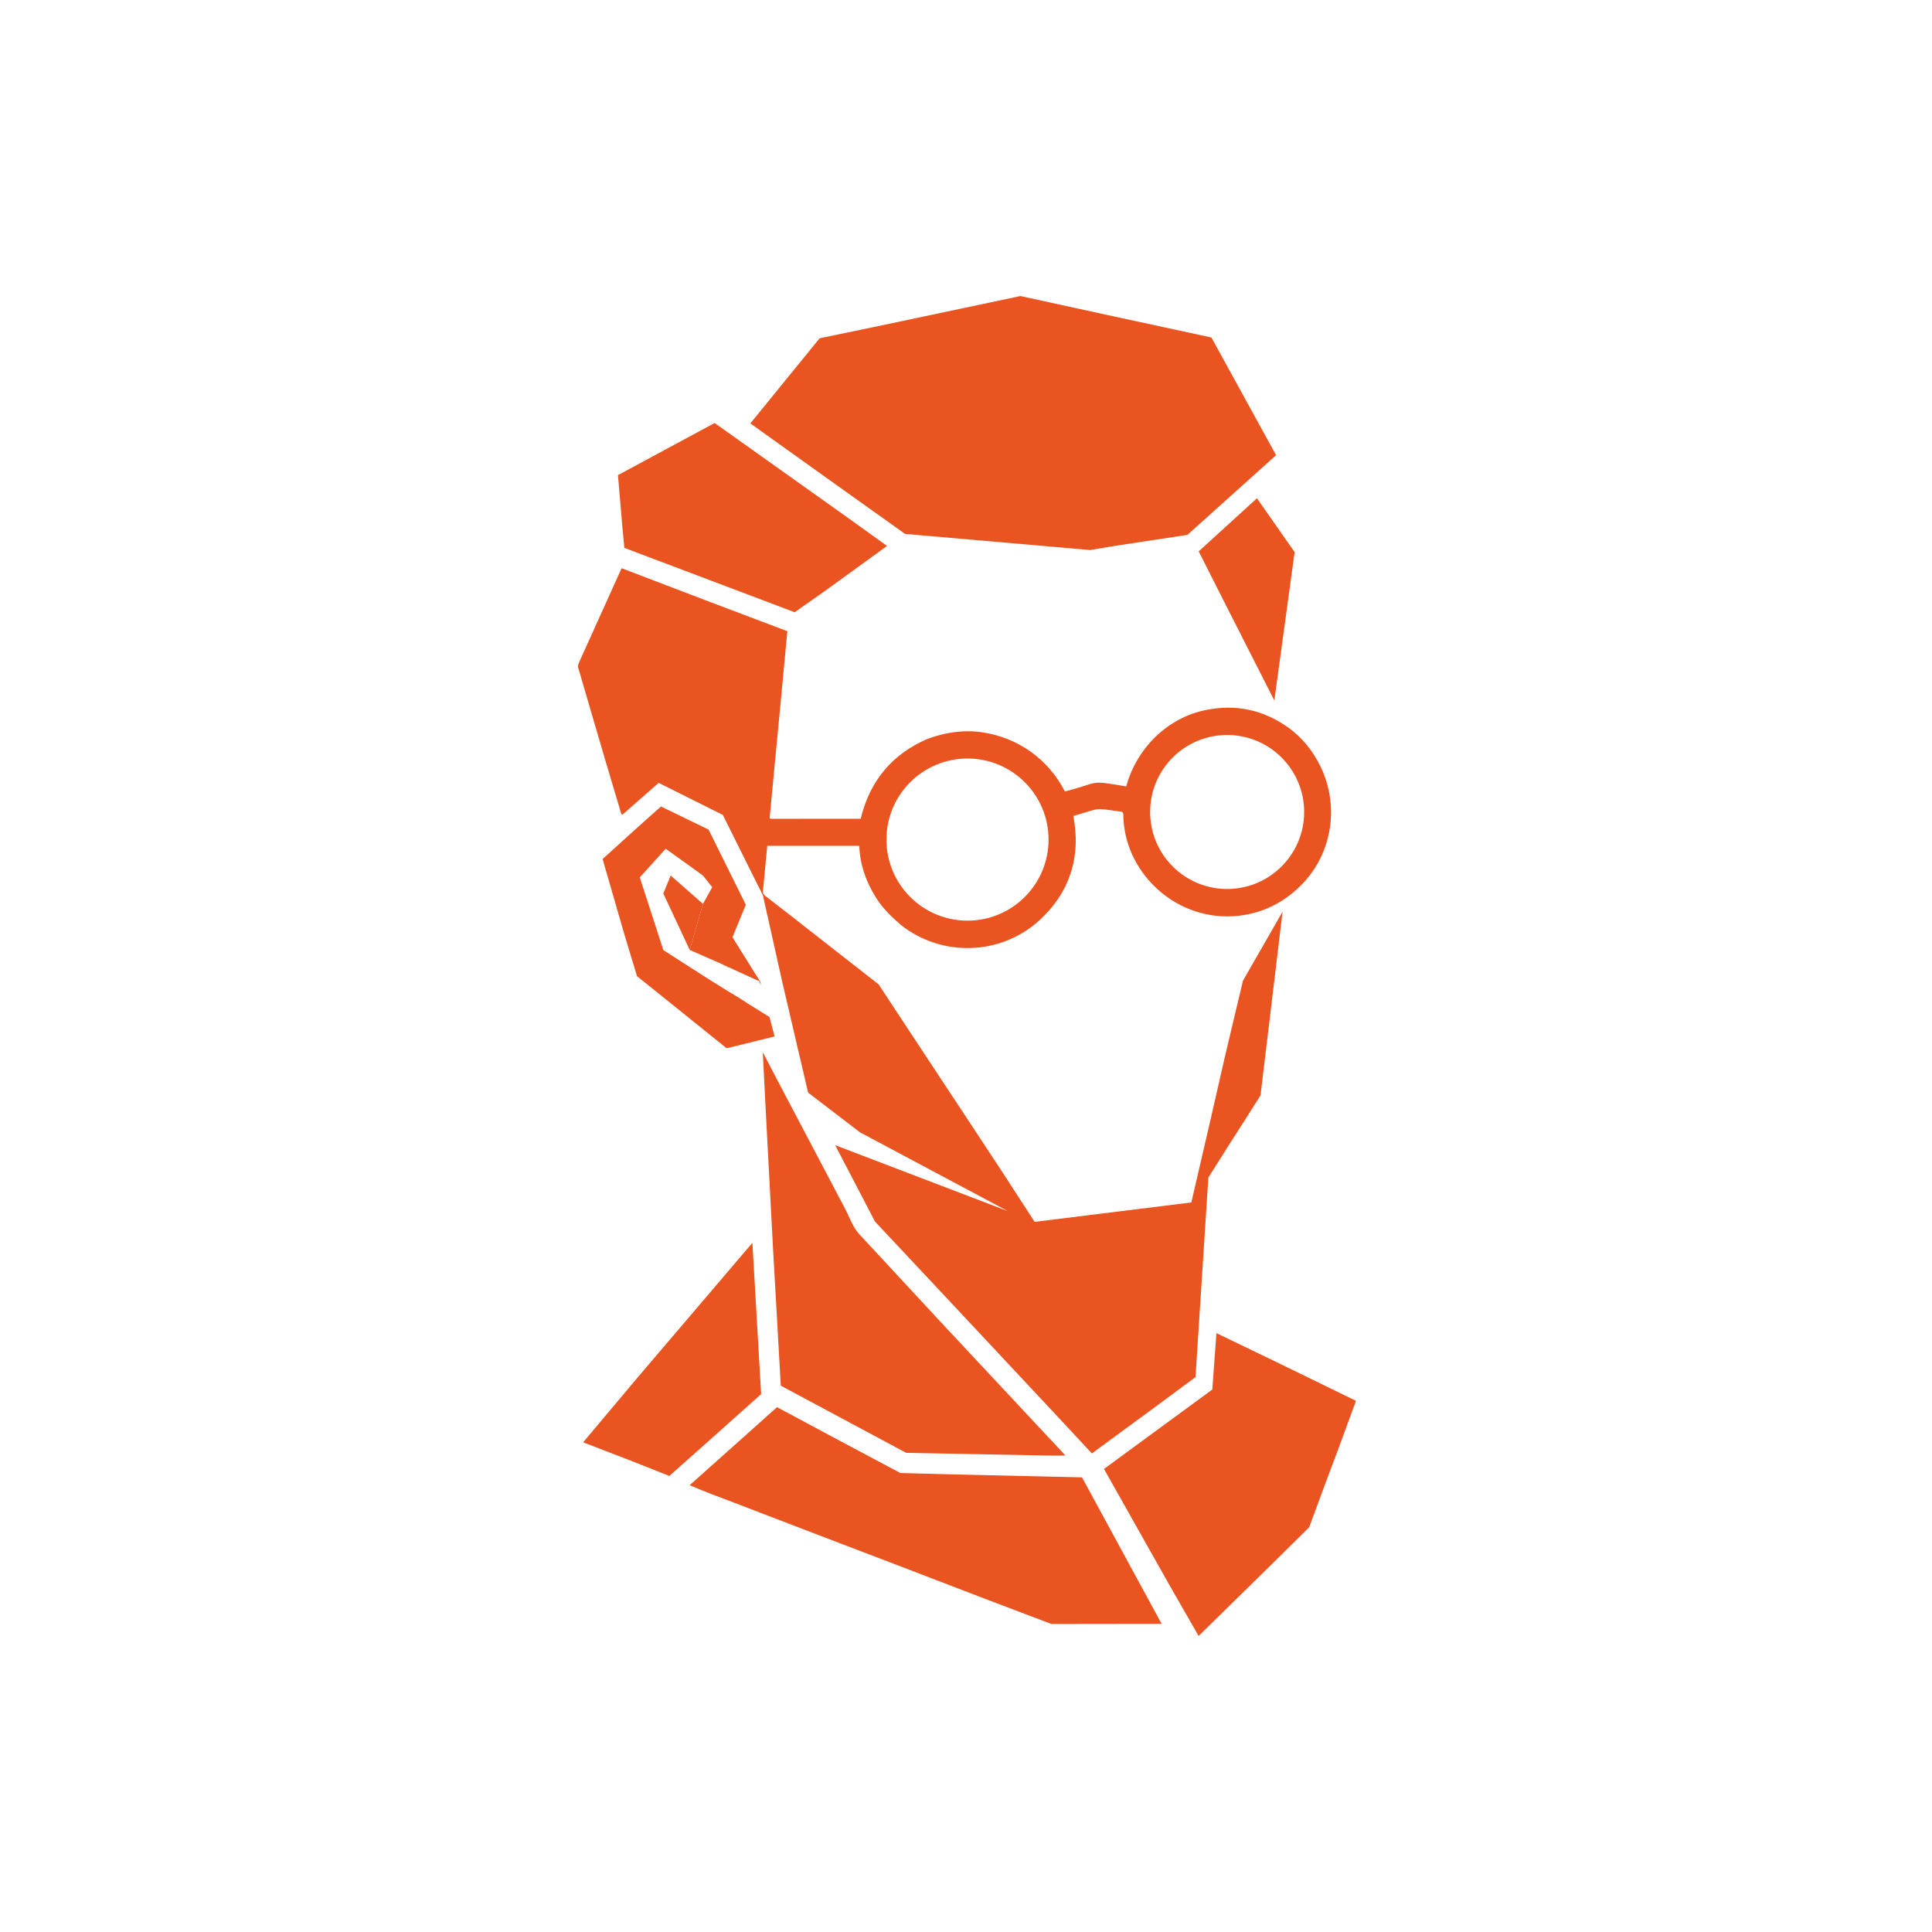
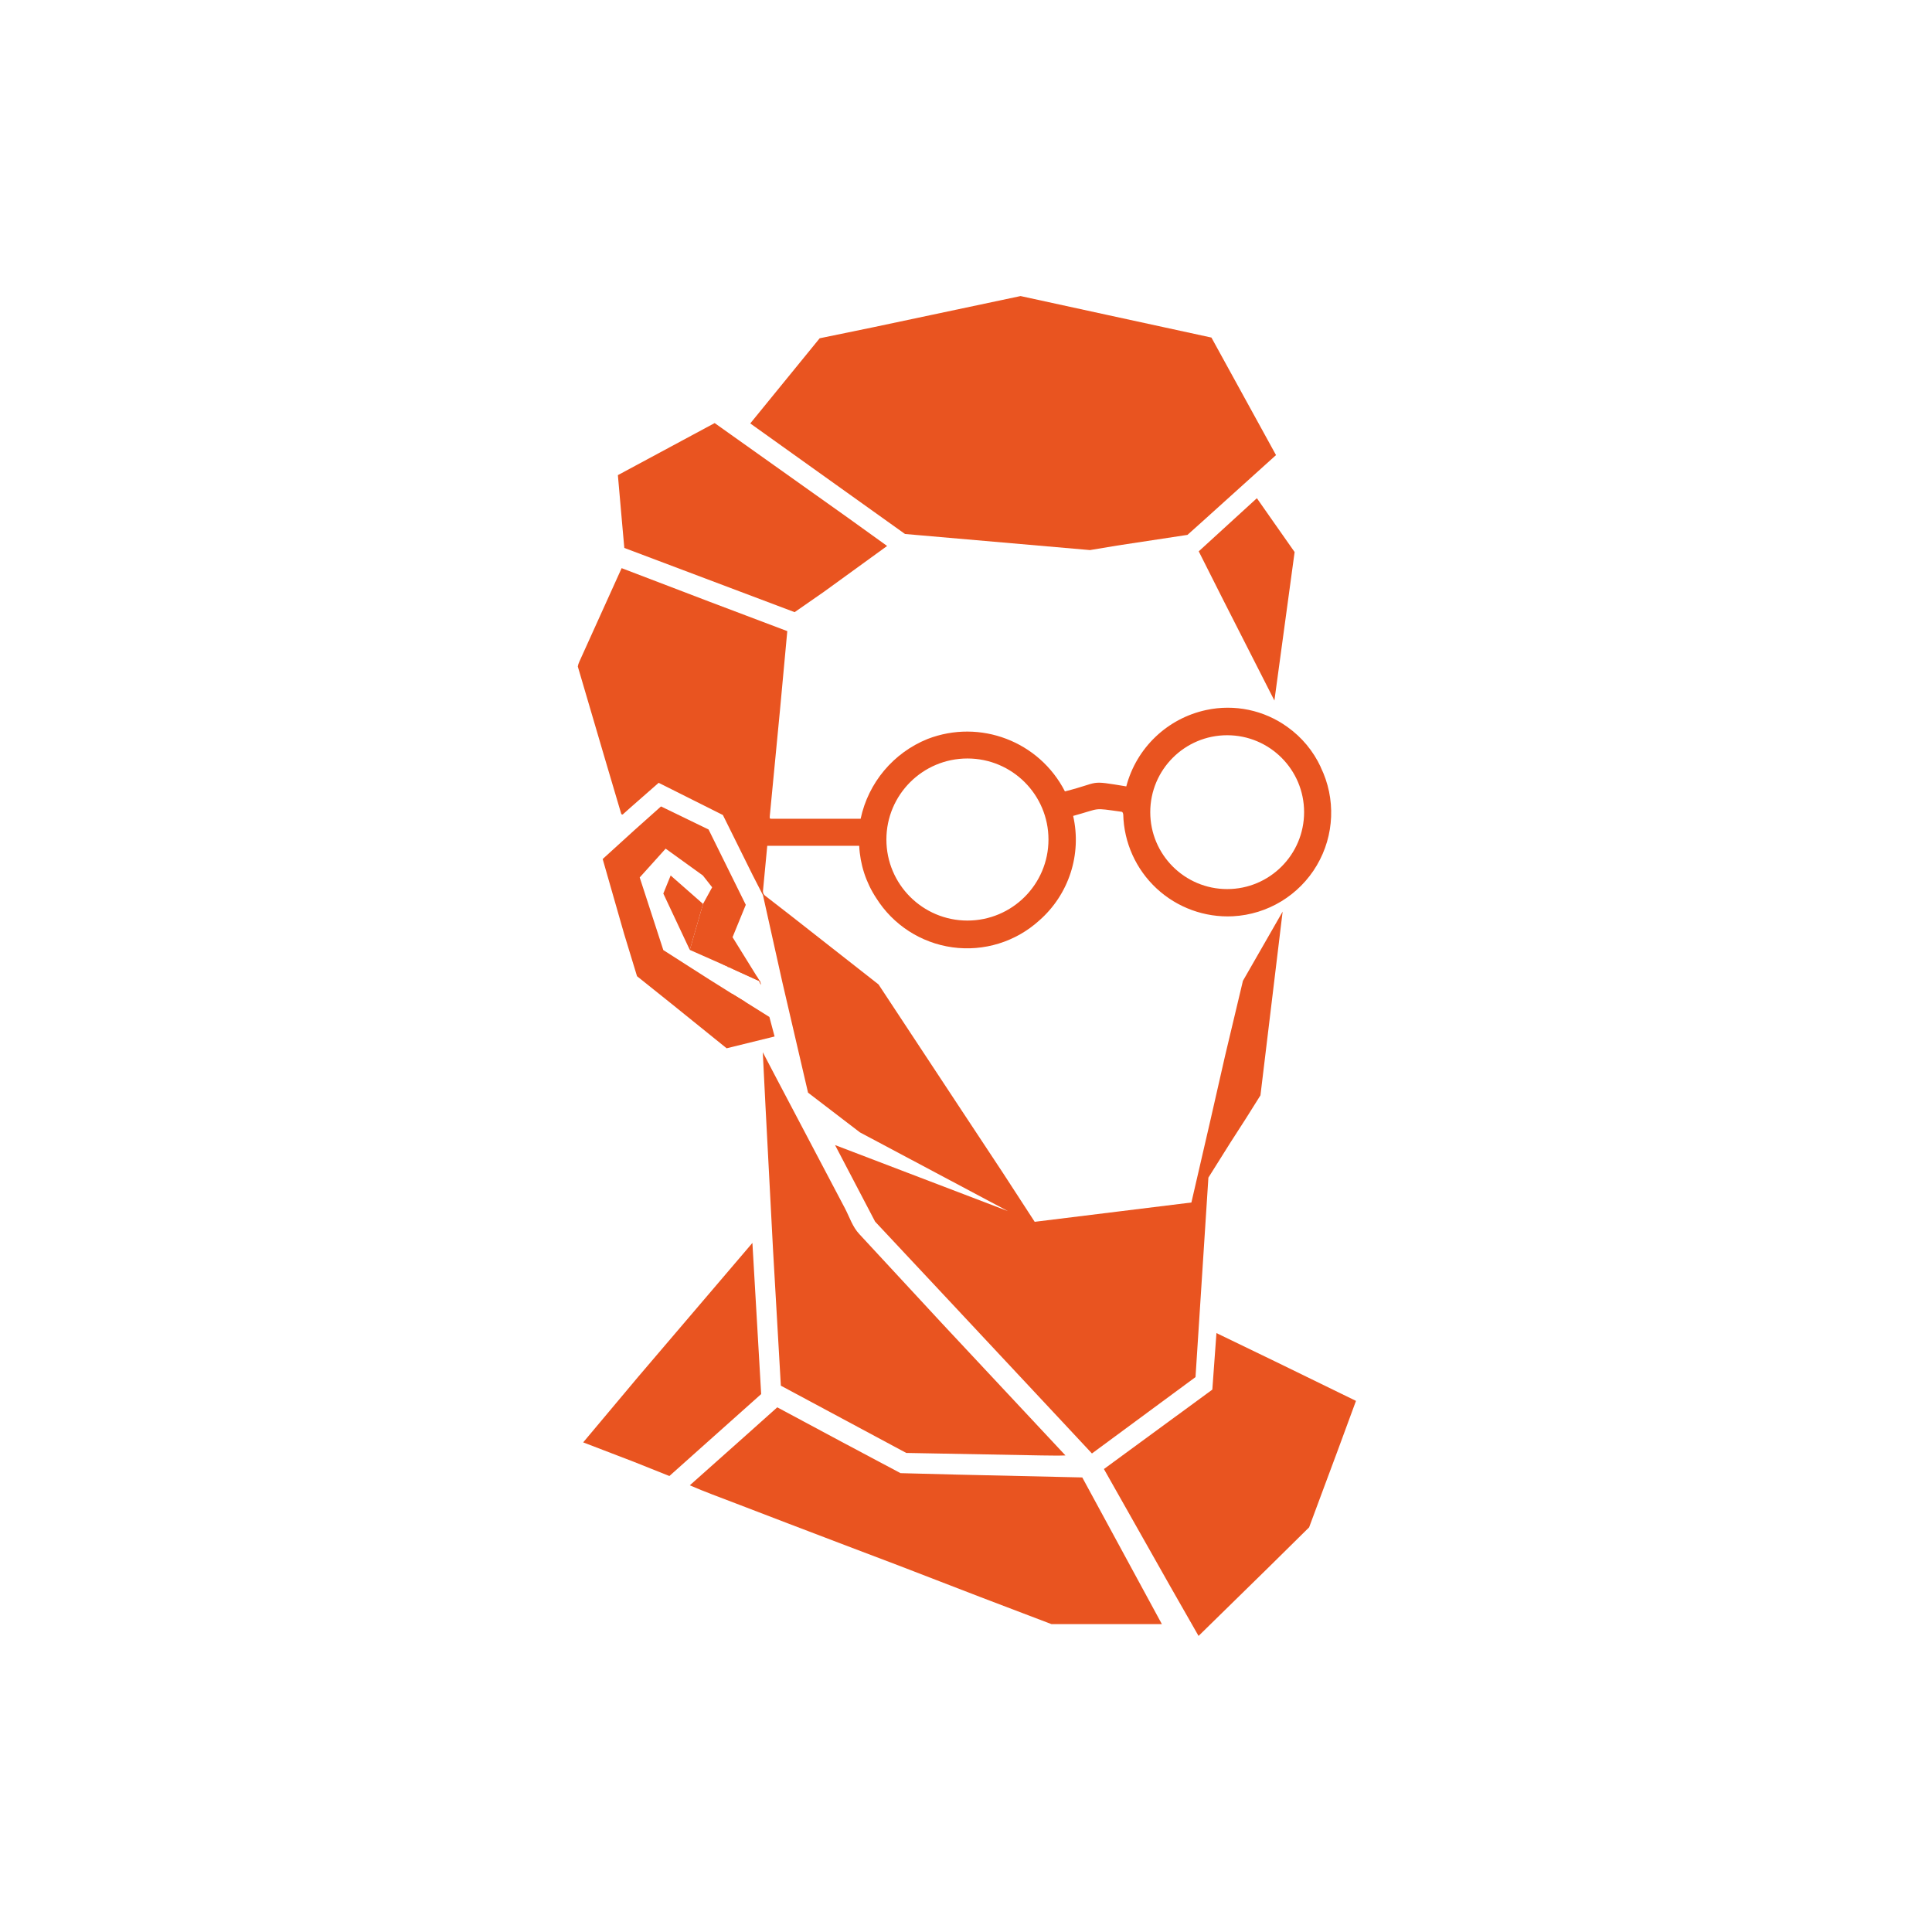
<svg xmlns="http://www.w3.org/2000/svg" id="Layer_1" version="1.1" viewBox="0 0 1080 1080">
  <defs>
-     <style>
-       .st0 {
-         fill: #e95420;
-       }
-     </style>
+     <style>.st0{fill:#e95420}</style>
  </defs>
-   <g>
-     <path class="st0" d="M738.34,428.84c-4.25-8.91-10.45-16.73-18.66-22.46-13.89-9.69-28.82-12.79-45.43-9.52-21.71,4.27-39,21.65-44.67,42.73-21.79-3.61-13.72-2.39-34.32,2.84-9.17-17.97-26.1-30.12-46.23-33.07-10.37-1.52-20.72.04-30.58,3.7-19.79,8.54-32.19,23.44-37.33,44.63l-49.61.02c-.43,0-1.25-.08-1.23-.36l.03-.99,5.65-59.24,4.18-44.28-43.43-16.41-49.23-18.8-23.64,52.36c-.4.91-.61,1.69-.83,2.58l15.15,51.71,9.07,30.47c.04.16.34.62.44.6l.48-.11,4.69-4.12,15.37-13.5,35.86,17.92,16.68,33.55,5.7,11.31,10.83,48.49,14.45,61.88,28.99,22.2,82.72,44.08-96.59-36.9,22.31,42.75,41.16,43.9,63.31,67.68,16.73,18.01,33.94-24.92,24-17.75,7.17-111.54,12.53-19.86,8.49-13.21,8.14-12.87,12.35-102.75-22.18,38.69-9.98,42.01-8.14,35.64-10.71,46.24-87.6,10.86-17.77-27.4-22.96-34.86-28.49-43.16-17.96-27.3-49.73-38.91-13.79-10.69c-.76-.5-1.28-1.59-1.18-2.6l2.41-25.31h51.43c.42,10.69,3.85,20.3,9.47,29.16,3.72,5.88,8.48,10.47,13.76,15.07,22.94,18.13,55.76,17.14,77.37-2.49,16.98-15.44,23.52-35.58,19.05-58.42,16.06-4.47,10.35-4.67,27.11-2.33.31.23.85.62.85,1.49.12,31.17,27.68,58.76,61.28,56.9,15.53-.86,29.16-7.61,39.65-18.97,16.02-17.36,19.69-42.92,9.47-64.35ZM540.84,514.65c-25.03,0-45.32-20.29-45.32-45.32s20.29-45.31,45.32-45.31,45.31,20.28,45.31,45.31-20.28,45.32-45.31,45.32ZM685.98,496.95c-23.77,0-43.05-19.28-43.05-43.05s19.28-43.04,43.05-43.04,43.05,19.27,43.05,43.04-19.28,43.05-43.05,43.05Z" />
-     <polygon class="st0" points="624.25 304.99 609.34 307.47 505.94 298.46 466.67 270.46 419.45 236.69 458.17 189.1 488.25 182.86 570.45 165.49 619.18 176.13 677.18 188.65 713.34 254.45 672.46 291.2 663.78 298.99 624.25 304.99" />
-     <path class="st0" d="M548.42,892.89l-46.53-17.86-28.77-10.97-32.17-12.31-30.09-11.56c-8.61-3.31-16.85-6.25-25.33-9.96l30.11-26.87,18.72-16.75,35.98,19.27,32.96,17.54,30.91.83,70.64,1.6,44.5,81.88-61.61.08-39.35-14.92Z" />
-     <path class="st0" d="M595.56,813.59c-4.56.2-8.73.08-13.42,0l-75.56-1.44-70.11-37.55-4.33-76.47-4.23-80.11-1.51-29.81,7.67,14.69,38.3,72.7c2.51,4.77,4.27,10.31,7.96,14.3l46.23,49.86,68.99,73.84Z" />
-     <polygon class="st0" points="708.91 876.39 670.04 914.51 654.25 887.01 617.13 821.16 677.69 776.75 679.99 745.23 712.92 761.1 758 783.07 747.8 810.82 740.47 830.37 731.83 853.77 708.91 876.39" />
-     <polygon class="st0" points="460.6 330.75 444.22 342.24 349.01 306.26 347.97 295.21 345.44 265.6 399.49 236.46 473.82 289.34 495.86 305.19 460.6 330.75" />
-     <polygon class="st0" points="374.16 825.07 353.86 817.02 325.98 806.26 356.74 769.66 420.59 694.75 425.48 779.34 390.23 810.79 374.16 825.07" />
-     <polygon class="st0" points="424.54 548.78 424.87 548.64 425.38 550.57 424.54 548.78" />
-     <polygon class="st0" points="433.02 579.38 406.19 585.98 375.07 560.93 356.1 545.7 348.95 522.08 336.86 480.21 354.59 464.13 369.48 450.83 396.08 463.74 416.92 505.76 409.46 523.91 423.21 545.97 423.21 545.98 424.87 548.64 424.45 548.59 424.36 548.4 408.07 540.96 406.75 540.53 406.42 540.21 404.04 539.12 403.89 539.06 385.55 531.02 392.97 505.28 398.13 495.96 392.95 489.4 372.13 474.45 357.64 490.47 370.82 531.12 396.25 547.42 402.01 558.65 409.22 555.5 416.69 560.14 430.14 568.52 433.02 579.38" />
-     <polygon class="st0" points="712.36 391.57 683.71 335.2 670.09 308.21 702.65 278.52 710.32 289.48 723.7 308.64 712.36 391.57" />
-   </g>
-   <path class="st0" d="M427.42,553.6" />
-   <polygon class="st0" points="392.97 505.28 385.55 531.02 370.8 499.48 374.91 489.42 392.97 505.28" />
-   <polygon class="st0" points="409.22 555.5 416.69 560.14 394.73 562.75 396.25 547.42 409.22 555.5" />
-   <polygon class="st0" points="404.49 538.4 406.42 540.21 404.04 539.12 403.81 539.15 403.89 539.06 404.49 538.4" />
-   <polygon class="st0" points="424.36 548.4 408.07 540.96 423.21 545.97 423.21 545.98 424.36 548.4" />
-   <polygon class="st0" points="406.42 540.21 408.07 540.96 406.75 540.53 406.42 540.21" />
-   <polygon class="st0" points="425.38 550.57 424.54 548.78 424.45 548.59 424.36 548.4 424.87 548.64 425.38 550.57" />
+   <path d="M738.3 428.8a57 57 0 0 0-18.6-22.4 57 57 0 0 0-45.4-9.5 59 59 0 0 0-44.7 42.7c-21.8-3.6-13.7-2.4-34.3 2.8a61.4 61.4 0 0 0-76.8-29.3 62 62 0 0 0-37.4 44.6h-49.6c-.4 0-1.2 0-1.2-.4v-1l5.7-59.2 4.1-44.3-43.4-16.4-49.2-18.8-23.7 52.4q-.6 1.3-.8 2.6l15.2 51.7 9 30.4c0 .2.4.7.5.6h.4l4.7-4.2 15.4-13.5 35.9 18 16.6 33.5 5.8 11.3 10.8 48.5 14.4 61.9 29 22.2 82.7 44-96.6-36.9 22.4 42.8 41.1 43.9 63.3 67.7 16.8 18 33.9-25 24-17.7 7.2-111.5 12.5-19.9 8.5-13.2 8.1-12.9L717 509.6l-22.2 38.7-10 42-8.1 35.6-10.7 46.3-87.6 10.8-17.8-27.4-23-34.8-28.5-43.2-18-27.3-49.6-38.9-13.8-10.7a3 3 0 0 1-1.2-2.6l2.4-25.3h51.4a58 58 0 0 0 9.5 29.2 60 60 0 0 0 91.1 12.6 60 60 0 0 0 19-58.5c16.1-4.4 10.4-4.6 27.2-2.3q.6.2.8 1.5a58.4 58.4 0 0 0 61.3 56.9 58 58 0 0 0 49.1-83.3Zm-197.5 85.8a45.3 45.3 0 1 1 0-90.6 45.3 45.3 0 0 1 0 90.6M686 497a43 43 0 1 1 0-86 43 43 0 0 1 0 86m-61.7-192-15 2.5-103.4-9-39.2-28-47.3-33.8 38.8-47.6 30.1-6.2 82.2-17.4 48.7 10.6 58 12.6 36.1 65.7-40.8 36.8-8.7 7.8zm-75.9 587.9L502 875l-29-11-32-12.2-30-11.5c-8.6-3.3-16.9-6.3-25.4-10l30.1-26.8 18.8-16.8 36 19.3 32.9 17.5 31 .8 70.6 1.6 44.5 82h-61.7z" class="st0" />
+   <path d="M595.6 813.6c-4.6.2-8.8 0-13.5 0l-75.5-1.4-70.1-37.6-4.4-76.5-4.2-80-1.5-29.9 7.7 14.7 38.3 72.7c2.5 4.8 4.2 10.3 8 14.3l46.2 49.9zm113.3 62.8L670 914.5 654.3 887l-37.2-65.8 60.6-44.4 2.3-31.6 32.9 15.9 45.1 22-10.2 27.7-7.3 19.6-8.7 23.4zM460.6 330.8l-16.4 11.4-95.2-35.9-1-11.1-2.6-29.6 54.1-29.1 74.3 52.8 22.1 15.9zm-86.4 494.3-20.3-8.1-27.9-10.7 30.7-36.6 63.9-74.9 4.9 84.5-35.3 31.5zm50.3-276.3.4-.2.5 2z" class="st0" />
+   <path d="m433 579.4-26.8 6.6-31.1-25.1-19-15.2-7.2-23.6-12-41.9 17.7-16.1 14.9-13.3 26.6 12.9 20.8 42.1-7.4 18.1 13.7 22.1 1.7 2.6h-.5v-.2l-16.3-7.4-1.3-.5-.4-.3-2.4-1.1h-.1l-18.3-8.1 7.4-25.7 5.1-9.3-5.2-6.6-20.8-15-14.5 16.1 13.2 40.6 25.5 16.3 5.7 11.2 7.2-3.1 7.5 4.6 13.4 8.4zm279.4-187.8-28.7-56.4-13.6-27 32.5-29.7 7.7 11 13.4 19.1z" class="st0" />
+   <path d="m393 505.3-7.4 25.7-14.8-31.5 4.1-10.1zm16.2 50.2 7.5 4.6-22 2.7 1.6-15.4zm-4.7-17.1 1.9 1.8-2.4-1.1h-.2.1zm19.9 10-16.3-7.4 15.1 5zm-18-8.2 1.7.8-1.3-.5zm19 10.4-.9-1.8-.1-.2v-.2l.5.2z" class="st0" />
</svg>
